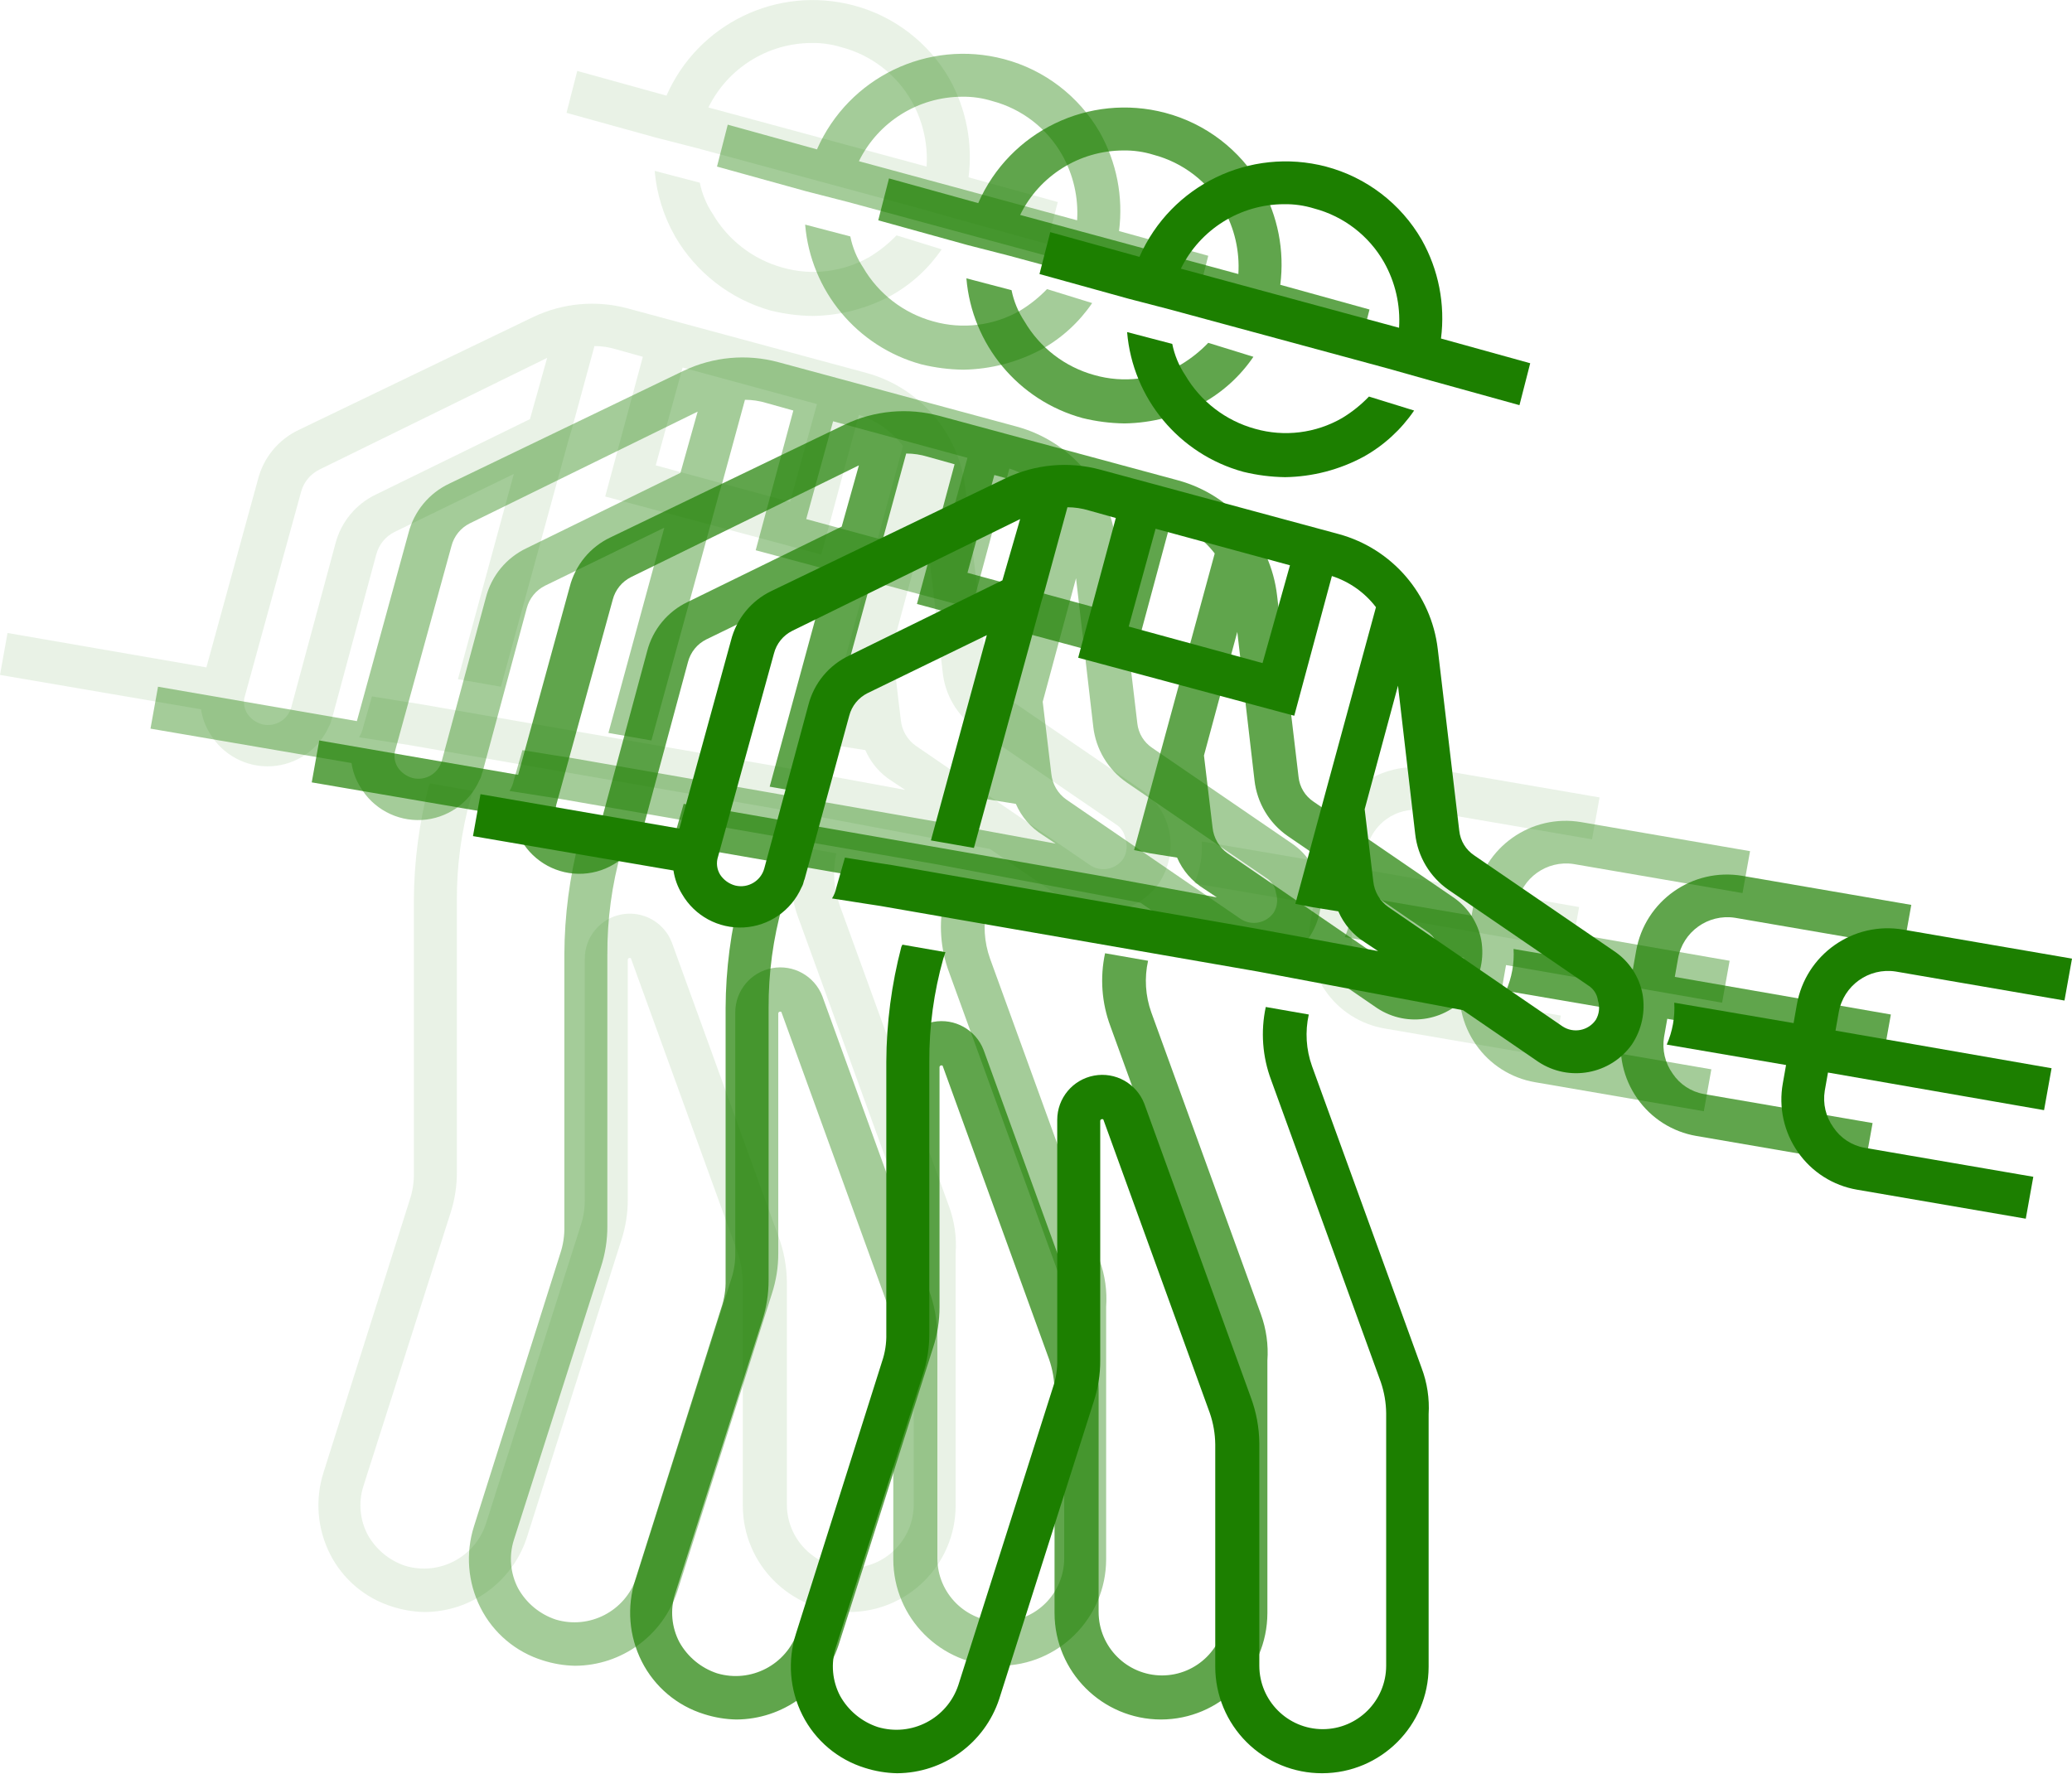
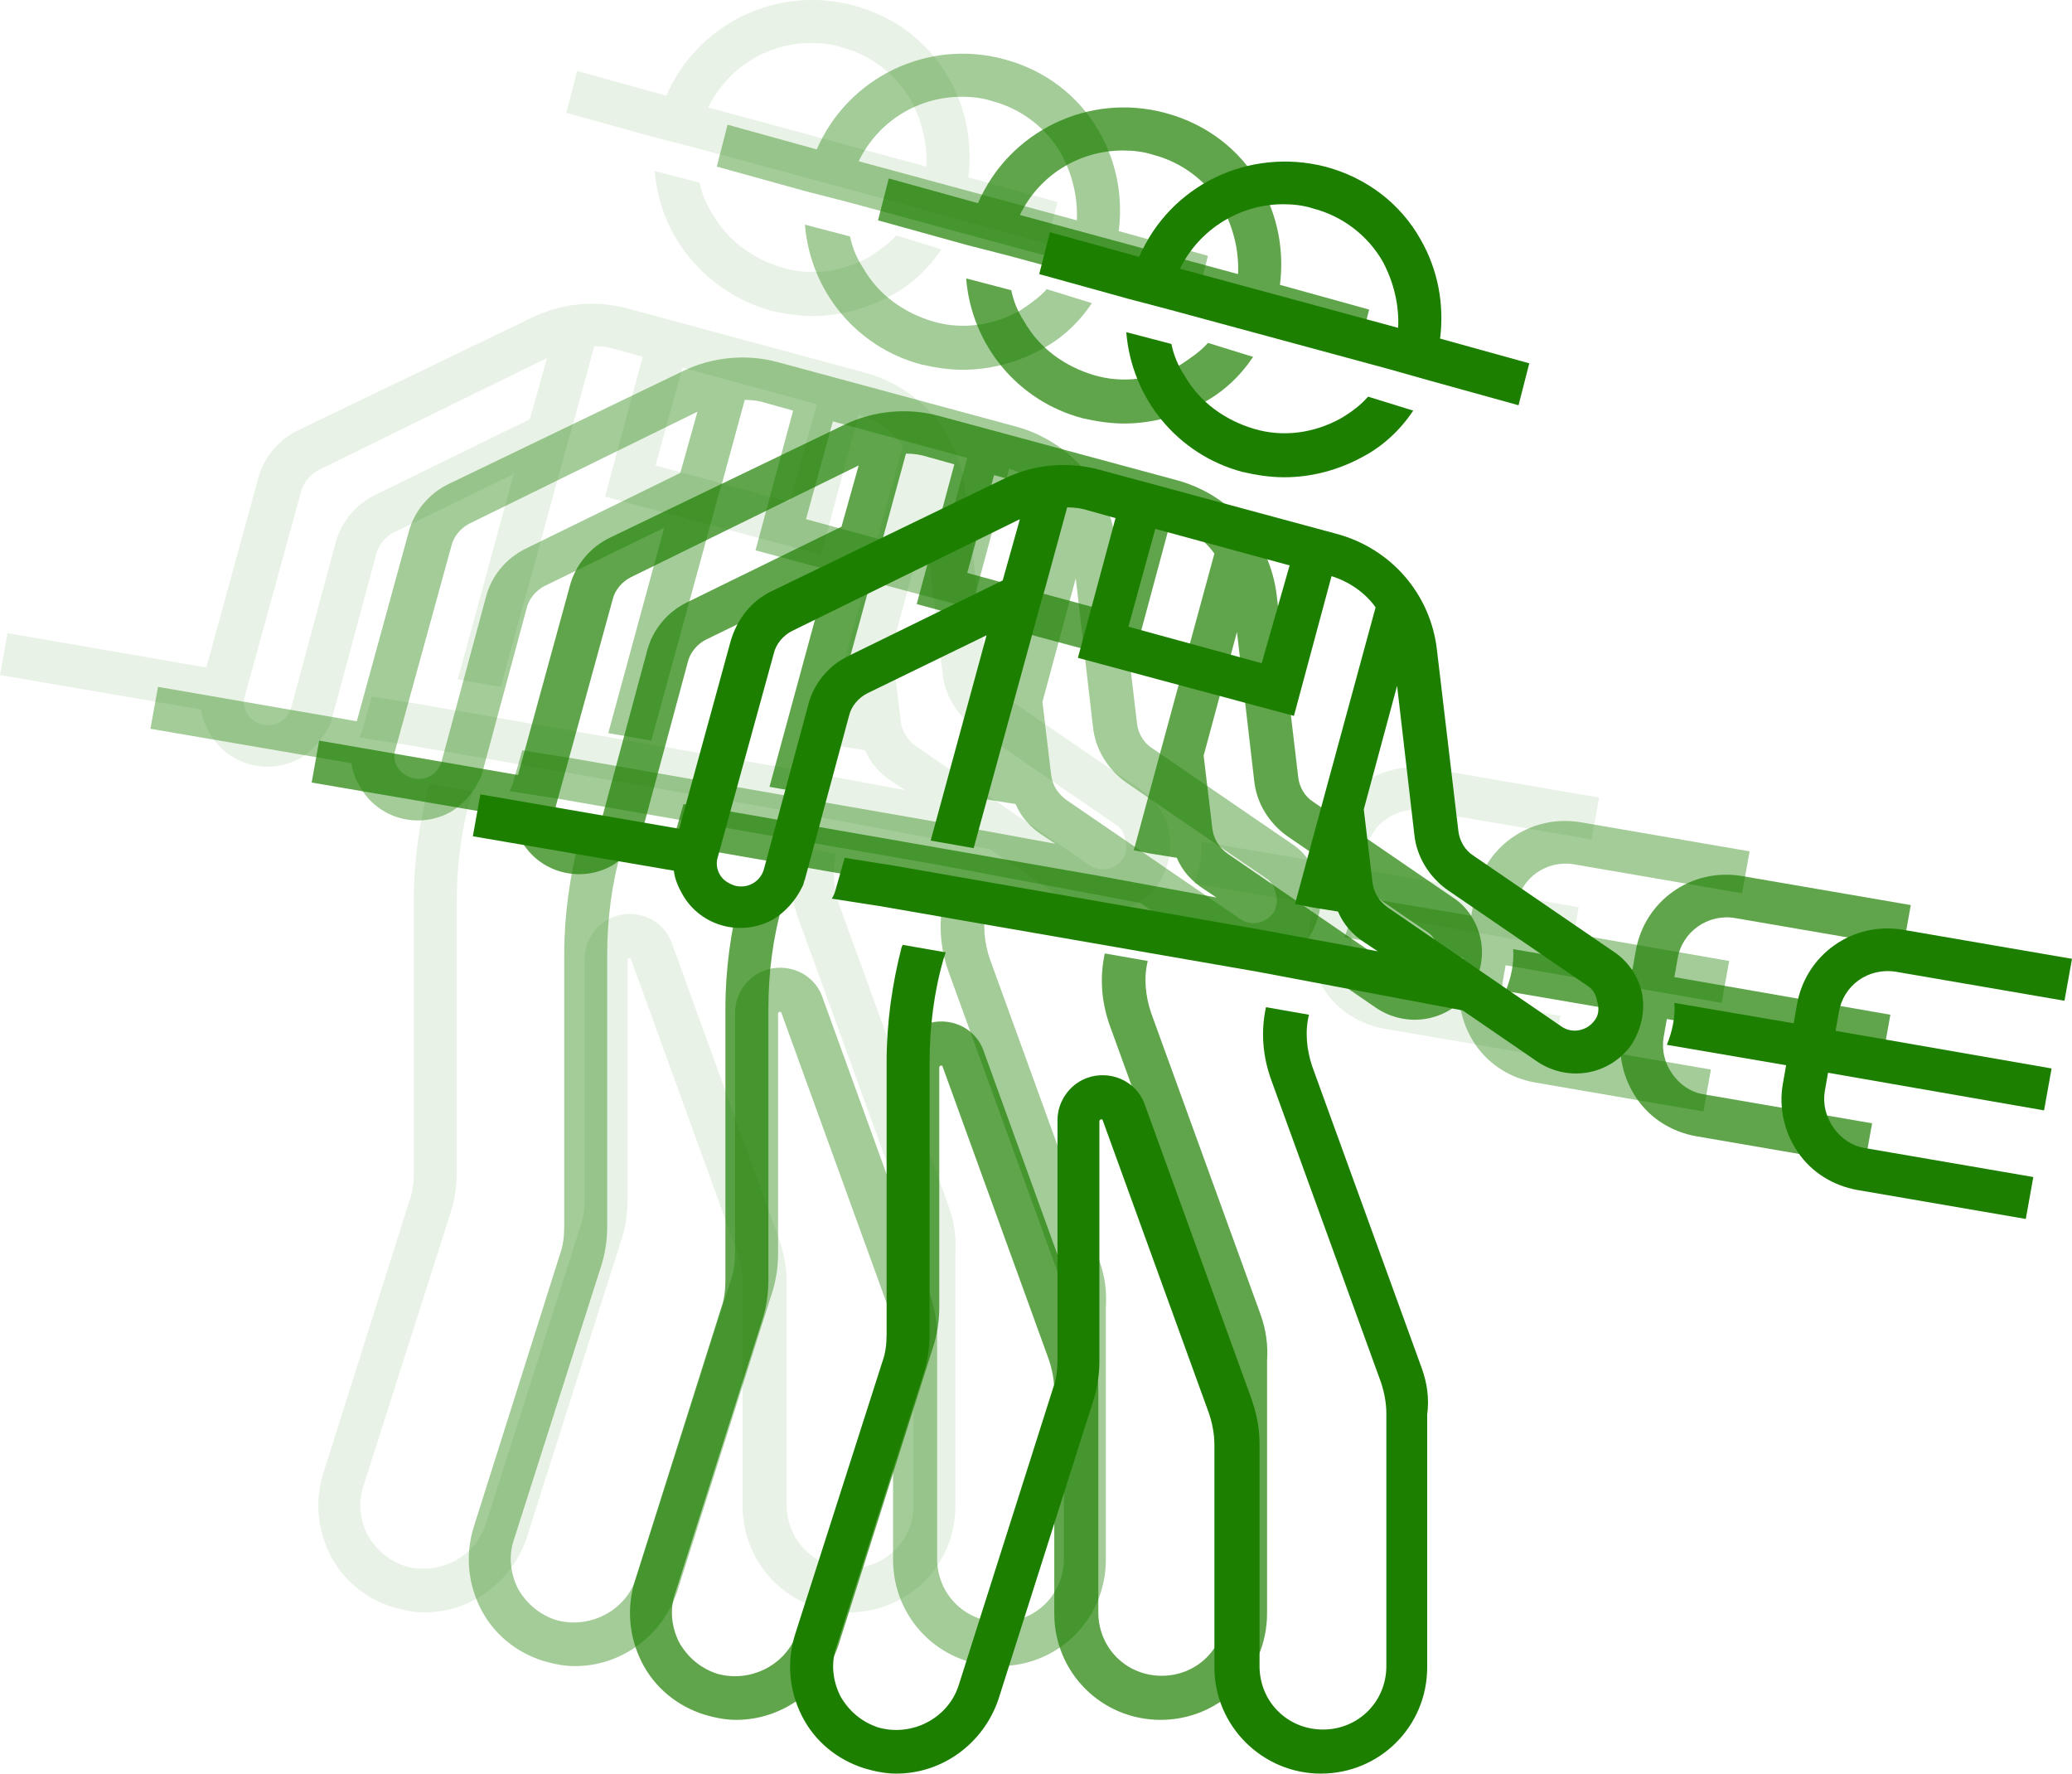
- <svg xmlns="http://www.w3.org/2000/svg" viewBox="0 0 192.75 165">
-   <defs>
-     <style>.cls-1{opacity:0.1;}.cls-2{fill:#1c7f00;}.cls-3{opacity:0.4;}.cls-4{opacity:0.7;}</style>
-   </defs>
-   <g id="Layer_2" data-name="Layer 2">
-     <g id="Layer_1-2" data-name="Layer 1">
-       <g class="cls-1">
-         <path class="cls-2" d="M132.4,75.4l15.7,2.7.7-3.9-15.7-2.7a8.58,8.58,0,0,0-9.9,7l-.3,1.7-11.1-1.9a8.48,8.48,0,0,1-.7,3.9l11.1,1.9-.3,1.7a8.52,8.52,0,0,0,1.4,6.4,8.43,8.43,0,0,0,5.5,3.5l15.7,2.7.7-3.9-15.7-2.7a4.42,4.42,0,0,1-2.9-1.9,4.58,4.58,0,0,1-.8-3.4l.3-1.7,20.1,3.5.7-3.9-20.1-3.5.3-1.7A4.66,4.66,0,0,1,132.4,75.4Z" />
-         <path class="cls-2" d="M80.9,23.9a10.47,10.47,0,0,1-8.1,1,10.88,10.88,0,0,1-6.5-5A8.13,8.13,0,0,1,65.1,17l-4.2-1.1A15,15,0,0,0,62.8,22a15,15,0,0,0,8.9,6.9,17.37,17.37,0,0,0,3.9.5,15.88,15.88,0,0,0,7.3-1.9,13.86,13.86,0,0,0,4.7-4.3l-4.2-1.3A12.21,12.21,0,0,1,80.9,23.9Z" />
-         <path class="cls-2" d="M64.9,13.8l20.3,5.5,3.9,1.1,8.3,2.3,1-3.9-8.3-2.3a14.88,14.88,0,0,0-1.8-9.2A14.59,14.59,0,0,0,79.4.5,14.85,14.85,0,0,0,62,8.9L53.7,6.6l-1,3.9L61,12.8ZM75.5,4a9,9,0,0,1,2.8.4,10.6,10.6,0,0,1,6.5,5,11,11,0,0,1,1.4,6.1L65.9,10A10.73,10.73,0,0,1,75.5,4Z" />
-         <path class="cls-2" d="M88.3,112.3,78.1,84.2a8.69,8.69,0,0,1-.3-4.8l-4-.7a12.13,12.13,0,0,0,.5,6.8l10.2,28.1a9.29,9.29,0,0,1,.5,2.9V140a5.91,5.91,0,0,1-5.9,5.9h0a5.91,5.91,0,0,1-5.9-5.9V119.3a12.6,12.6,0,0,0-.8-4.3L62.5,87.7a4.19,4.19,0,0,0-8.1,1.5v22.3a7.46,7.46,0,0,1-.4,2.6l-8.8,27.7a6.07,6.07,0,0,1-7.5,3.9,6.26,6.26,0,0,1-3.5-2.9,5.88,5.88,0,0,1-.4-4.5l8.1-25.4a12.09,12.09,0,0,0,.6-3.8V83.8a34.73,34.73,0,0,1,1.3-9.6l.2-.6-4-.7-.1.2a43,43,0,0,0-1.4,10.7v25.3a7.46,7.46,0,0,1-.4,2.6l-8,25.3a10.05,10.05,0,0,0,.6,7.6,9.71,9.71,0,0,0,5.8,4.9,10.47,10.47,0,0,0,3,.5,10.06,10.06,0,0,0,9.5-6.9l8.8-27.7a12.09,12.09,0,0,0,.6-3.8V89.3c0-.2.3-.2.3-.1l9.9,27.3a9.29,9.29,0,0,1,.5,2.9v20.7A9.92,9.92,0,0,0,79,150h0a9.92,9.92,0,0,0,9.9-9.9V116.6A10.45,10.45,0,0,0,88.3,112.3Z" />
-         <path class="cls-2" d="M106.2,73.5l-13-8.9a3.15,3.15,0,0,1-1.4-2.3l-2-16.9a12.62,12.62,0,0,0-9.2-10.7l-22.2-6a12.73,12.73,0,0,0-8.8.8L27.8,40A7,7,0,0,0,24,44.6L19.2,62.1.7,58.9,0,62.8,18.7,66a5.84,5.84,0,0,0,.8,2.2,6.24,6.24,0,0,0,11.1-.6l.1-.2c.1-.2.1-.4.2-.6h0L35,51.6a3.26,3.26,0,0,1,1.7-2.1l11.1-5.4L42.6,63.2l4,.7,6.3-23h0l.3-1,.9-3.3h0l1.2-4.4a6.93,6.93,0,0,1,2,.3l2.5.7-3.5,13,20.1,5.4,3.5-13A8.4,8.4,0,0,1,84,41.5L79.4,58.4,76.5,69.1l1.5.3,2.5.4A6.4,6.4,0,0,0,83,72.7l1.2.8L72.8,71.4h0L39,65.5l-1.3-.2-3.1-.5-.8,2.8a3,3,0,0,1-.4,1l3.2.5,1.3.2L73,75.4,92.1,79l7,4.8a6.37,6.37,0,0,0,8.7-1.6,6.46,6.46,0,0,0,1-4.7A6.19,6.19,0,0,0,106.2,73.5ZM49.3,39,35,46a7,7,0,0,0-3.8,4.6L27.1,65.8a2.25,2.25,0,0,1-2.7,1.6,2.43,2.43,0,0,1-1.4-1,2,2,0,0,1-.2-1.7L28,45.8a3.26,3.26,0,0,1,1.7-2.1L50.9,33.3Zm24.2,7.7L61,43.3l2.5-9.1L76,37.6Zm31,33.2a2.25,2.25,0,0,1-3.1.6L85.2,69.4A3.34,3.34,0,0,1,83.8,67L83,60.3l3.1-11.5,1.6,13.8a7.31,7.31,0,0,0,3.1,5.2l13,8.9a1.94,1.94,0,0,1,.9,1.4A2.2,2.2,0,0,1,104.5,79.9Z" />
-       </g>
-       <g class="cls-3">
-         <path class="cls-2" d="M146.4,80.4l15.7,2.7.7-3.9-15.7-2.7a8.58,8.58,0,0,0-9.9,7l-.3,1.7-11.1-1.9a8.48,8.48,0,0,1-.7,3.9l11.1,1.9-.3,1.7a8.52,8.52,0,0,0,1.4,6.4,8.43,8.43,0,0,0,5.5,3.5l15.7,2.7.7-3.9-15.7-2.7a4.42,4.42,0,0,1-2.9-1.9,4.58,4.58,0,0,1-.8-3.4l.3-1.7,20.1,3.5.7-3.9-20.1-3.5.3-1.7A4.66,4.66,0,0,1,146.4,80.4Z" />
-         <path class="cls-2" d="M94.9,28.9a10.47,10.47,0,0,1-8.1,1,10.88,10.88,0,0,1-6.5-5A8.13,8.13,0,0,1,79.1,22l-4.2-1.1a14.76,14.76,0,0,0,10.8,13,17.37,17.37,0,0,0,3.9.5,15.88,15.88,0,0,0,7.3-1.9,13.86,13.86,0,0,0,4.7-4.3l-4.2-1.3A12.21,12.21,0,0,1,94.9,28.9Z" />
-         <path class="cls-2" d="M78.9,18.8l20.3,5.5,3.9,1.1,8.3,2.3,1-3.9-8.3-2.3a14.88,14.88,0,0,0-1.8-9.2,14.59,14.59,0,0,0-8.9-6.8A14.85,14.85,0,0,0,76,13.9l-8.3-2.3-1,3.9L75,17.8ZM89.5,9a9,9,0,0,1,2.8.4,10.6,10.6,0,0,1,6.5,5,11,11,0,0,1,1.4,6.1L79.9,15A10.73,10.73,0,0,1,89.5,9Z" />
-         <path class="cls-2" d="M102.3,117.3,92.1,89.2a8.69,8.69,0,0,1-.3-4.8l-4-.7a12.13,12.13,0,0,0,.5,6.8l10.2,28.1a9.29,9.29,0,0,1,.5,2.9V145a5.91,5.91,0,0,1-5.9,5.9h0a5.91,5.91,0,0,1-5.9-5.9V124.3a12.6,12.6,0,0,0-.8-4.3L76.5,92.7a4.19,4.19,0,0,0-8.1,1.5v22.3a7.46,7.46,0,0,1-.4,2.6l-8.8,27.7a6.07,6.07,0,0,1-7.5,3.9,6.26,6.26,0,0,1-3.5-2.9,5.88,5.88,0,0,1-.4-4.5l8.1-25.4a12.09,12.09,0,0,0,.6-3.8V88.8a34.73,34.73,0,0,1,1.3-9.6l.2-.6-4-.7-.1.2a43,43,0,0,0-1.4,10.7v25.3a7.46,7.46,0,0,1-.4,2.6l-8,25.3a10.05,10.05,0,0,0,.6,7.6,9.71,9.71,0,0,0,5.8,4.9,10.47,10.47,0,0,0,3,.5,10.06,10.06,0,0,0,9.5-6.9l8.8-27.7a12.09,12.09,0,0,0,.6-3.8V94.3c0-.2.3-.2.3-.1l9.9,27.3a9.29,9.29,0,0,1,.5,2.9v20.7A9.92,9.92,0,0,0,93,155h0a9.92,9.92,0,0,0,9.9-9.9V121.6A10.45,10.45,0,0,0,102.3,117.3Z" />
-         <path class="cls-2" d="M120.2,78.5l-13-8.9a3.15,3.15,0,0,1-1.4-2.3l-2-16.9a12.62,12.62,0,0,0-9.2-10.7l-22.2-6a12.73,12.73,0,0,0-8.8.8L41.8,45A7,7,0,0,0,38,49.6L33.2,67.1,14.7,63.9,14,67.8,32.7,71a5.84,5.84,0,0,0,.8,2.2,6.24,6.24,0,0,0,11.1-.6l.1-.2c.1-.2.1-.4.2-.6h0L49,56.6a3.26,3.26,0,0,1,1.7-2.1l11.1-5.4L56.6,68.2l4,.7,6.3-23h0l.3-1,.9-3.3h0l1.2-4.4a6.93,6.93,0,0,1,2,.3l2.5.7-3.5,13,20.1,5.4,3.5-13A8.4,8.4,0,0,1,98,46.5L93.4,63.4,90.5,74.1l1.5.3,2.5.4A6.4,6.4,0,0,0,97,77.7l1.2.8L86.8,76.4h0L53,70.5l-1.3-.2-3.1-.5-.8,2.8a3,3,0,0,1-.4,1l3.2.5,1.3.2L87,80.4,106.1,84l7,4.8a6.37,6.37,0,0,0,8.7-1.6,6.46,6.46,0,0,0,1-4.7A6.19,6.19,0,0,0,120.2,78.5ZM63.3,44,49,51a7,7,0,0,0-3.8,4.6L41.1,70.8a2.25,2.25,0,0,1-2.7,1.6,2.43,2.43,0,0,1-1.4-1,2,2,0,0,1-.2-1.7L42,50.8a3.26,3.26,0,0,1,1.7-2.1L64.9,38.3Zm24.2,7.7L75,48.3l2.5-9.1L90,42.6Zm31,33.2a2.25,2.25,0,0,1-3.1.6L99.2,74.4A3.34,3.34,0,0,1,97.8,72L97,65.3l3.1-11.5,1.6,13.8a7.31,7.31,0,0,0,3.1,5.2l13,8.9a1.94,1.94,0,0,1,.9,1.4A2.2,2.2,0,0,1,118.5,84.9Z" />
-       </g>
-       <g class="cls-4">
-         <path class="cls-2" d="M161.4,85.4l15.7,2.7.7-3.9-15.7-2.7a8.58,8.58,0,0,0-9.9,7l-.3,1.7-11.1-1.9a8.48,8.48,0,0,1-.7,3.9l11.1,1.9-.3,1.7a8.52,8.52,0,0,0,1.4,6.4,8.43,8.43,0,0,0,5.5,3.5l15.7,2.7.7-3.9-15.7-2.7a4.42,4.42,0,0,1-2.9-1.9,4.58,4.58,0,0,1-.8-3.4l.3-1.7,20.1,3.5.7-3.9-20.1-3.5.3-1.7A4.66,4.66,0,0,1,161.4,85.4Z" />
-         <path class="cls-2" d="M109.9,33.9a10.47,10.47,0,0,1-8.1,1,10.88,10.88,0,0,1-6.5-5A8.13,8.13,0,0,1,94.1,27l-4.2-1.1a14.76,14.76,0,0,0,10.8,13,17.37,17.37,0,0,0,3.9.5,15.88,15.88,0,0,0,7.3-1.9,13.86,13.86,0,0,0,4.7-4.3l-4.2-1.3A12.21,12.21,0,0,1,109.9,33.9Z" />
-         <path class="cls-2" d="M93.9,23.8l20.3,5.5,3.9,1.1,8.3,2.3,1-3.9-8.3-2.3a14.88,14.88,0,0,0-1.8-9.2,14.59,14.59,0,0,0-8.9-6.8A14.85,14.85,0,0,0,91,18.9l-8.3-2.3-1,3.9L90,22.8ZM104.5,14a9,9,0,0,1,2.8.4,10.6,10.6,0,0,1,6.5,5,11,11,0,0,1,1.4,6.1L94.9,20A10.73,10.73,0,0,1,104.5,14Z" />
-         <path class="cls-2" d="M117.3,122.3,107.1,94.2a8.69,8.69,0,0,1-.3-4.8l-4-.7a12.13,12.13,0,0,0,.5,6.8l10.2,28.1a9.29,9.29,0,0,1,.5,2.9V150a5.91,5.91,0,0,1-5.9,5.9h0a5.91,5.91,0,0,1-5.9-5.9V129.3a12.6,12.6,0,0,0-.8-4.3L91.5,97.7a4.19,4.19,0,0,0-8.1,1.5v22.3a7.46,7.46,0,0,1-.4,2.6l-8.8,27.7a6.07,6.07,0,0,1-7.5,3.9,6.26,6.26,0,0,1-3.5-2.9,5.88,5.88,0,0,1-.4-4.5l8.1-25.4a12.09,12.09,0,0,0,.6-3.8V93.8a34.73,34.73,0,0,1,1.3-9.6l.2-.6-4-.7-.1.2a43,43,0,0,0-1.4,10.7v25.3a7.46,7.46,0,0,1-.4,2.6l-8,25.3a10.05,10.05,0,0,0,.6,7.6,9.71,9.71,0,0,0,5.8,4.9,10.47,10.47,0,0,0,3,.5,10.06,10.06,0,0,0,9.5-6.9l8.8-27.7a12.09,12.09,0,0,0,.6-3.8V99.3c0-.2.3-.2.3-.1l9.9,27.3a9.29,9.29,0,0,1,.5,2.9v20.7A9.92,9.92,0,0,0,108,160h0a9.92,9.92,0,0,0,9.9-9.9V126.6A10.45,10.45,0,0,0,117.3,122.3Z" />
-         <path class="cls-2" d="M135.2,83.5l-13-8.9a3.15,3.15,0,0,1-1.4-2.3l-2-16.9a12.62,12.62,0,0,0-9.2-10.7l-22.2-6a12.73,12.73,0,0,0-8.8.8L56.8,50A7,7,0,0,0,53,54.6L48.2,72.1,29.7,68.9,29,72.8,47.7,76a5.84,5.84,0,0,0,.8,2.2,6.24,6.24,0,0,0,11.1-.6l.1-.2c.1-.2.1-.4.2-.6h0L64,61.6a3.26,3.26,0,0,1,1.7-2.1l11.1-5.4L71.6,73.2l4,.7,6.3-23h0l.3-1,.9-3.3h0l1.2-4.4a6.93,6.93,0,0,1,2,.3l2.5.7-3.5,13,20.1,5.4,3.5-13a8.4,8.4,0,0,1,4.1,2.9l-4.6,16.9-2.9,10.7,1.5.3,2.5.4a6.4,6.4,0,0,0,2.5,2.9l1.2.8-11.4-2.1h0L68,75.5l-1.3-.2-3.1-.5-.8,2.8a3,3,0,0,1-.4,1l3.2.5,1.3.2L102,85.4,121.1,89l7,4.8a6.37,6.37,0,0,0,8.7-1.6,6.46,6.46,0,0,0,1-4.7A6.19,6.19,0,0,0,135.2,83.5ZM78.3,49,64,56a7,7,0,0,0-3.8,4.6L56.1,75.8a2.25,2.25,0,0,1-2.7,1.6,2.43,2.43,0,0,1-1.4-1,2,2,0,0,1-.2-1.7L57,55.8a3.26,3.26,0,0,1,1.7-2.1L79.9,43.3Zm24.2,7.7L90,53.3l2.5-9.1L105,47.6Zm31,33.2a2.25,2.25,0,0,1-3.1.6L114.2,79.4a3.34,3.34,0,0,1-1.4-2.4l-.8-6.7,3.1-11.5,1.6,13.8a7.31,7.31,0,0,0,3.1,5.2l13,8.9a1.94,1.94,0,0,1,.9,1.4A2.2,2.2,0,0,1,133.5,89.9Z" />
-       </g>
-       <path class="cls-2" d="M176.35,90.4l15.7,2.7.7-3.9-15.7-2.7a8.58,8.58,0,0,0-9.9,7l-.3,1.7-11.1-1.9a8.48,8.48,0,0,1-.7,3.9l11.1,1.9-.3,1.7a8.52,8.52,0,0,0,1.4,6.4,8.43,8.43,0,0,0,5.5,3.5l15.7,2.7.7-3.9-15.7-2.7a4.42,4.42,0,0,1-2.9-1.9,4.58,4.58,0,0,1-.8-3.4l.3-1.7,20.1,3.5.7-3.9-20.1-3.5.3-1.7A4.66,4.66,0,0,1,176.35,90.4Z" />
-       <path class="cls-2" d="M124.85,38.9a10.47,10.47,0,0,1-8.1,1,10.88,10.88,0,0,1-6.5-5,8.13,8.13,0,0,1-1.2-2.9l-4.2-1.1a14.76,14.76,0,0,0,10.8,13,17.37,17.37,0,0,0,3.9.5,15.88,15.88,0,0,0,7.3-1.9,13.86,13.86,0,0,0,4.7-4.3l-4.2-1.3A12.21,12.21,0,0,1,124.85,38.9Z" />
-       <path class="cls-2" d="M108.85,28.8l20.3,5.5,3.9,1.1,8.3,2.3,1-3.9-8.3-2.3a14.88,14.88,0,0,0-1.8-9.2,14.59,14.59,0,0,0-8.9-6.8A14.85,14.85,0,0,0,106,23.9l-8.3-2.3-1,3.9,8.3,2.3Zm10.6-9.8a9,9,0,0,1,2.8.4,10.6,10.6,0,0,1,6.5,5,11,11,0,0,1,1.4,6.1L109.85,25A10.73,10.73,0,0,1,119.45,19Z" />
-       <path class="cls-2" d="M132.25,127.3l-10.2-28.1a8.69,8.69,0,0,1-.3-4.8l-4-.7a12.13,12.13,0,0,0,.5,6.8l10.2,28.1a9.29,9.29,0,0,1,.5,2.9V155a5.91,5.91,0,0,1-5.9,5.9h0a5.91,5.91,0,0,1-5.9-5.9V134.3a12.6,12.6,0,0,0-.8-4.3l-9.9-27.3a4.19,4.19,0,0,0-8.1,1.5v22.3a7.46,7.46,0,0,1-.4,2.6l-8.8,27.7a6.07,6.07,0,0,1-7.5,3.9,6.26,6.26,0,0,1-3.5-2.9,5.88,5.88,0,0,1-.4-4.5l8.1-25.4a12.09,12.09,0,0,0,.6-3.8V98.8a34.73,34.73,0,0,1,1.3-9.6l.2-.6-4-.7-.1.2a43,43,0,0,0-1.4,10.7v25.3a7.46,7.46,0,0,1-.4,2.6l-8,25.3a10.05,10.05,0,0,0,.6,7.6,9.71,9.71,0,0,0,5.8,4.9,10.47,10.47,0,0,0,3,.5,10.06,10.06,0,0,0,9.5-6.9l8.8-27.7a12.09,12.09,0,0,0,.6-3.8V104.3c0-.2.3-.2.3-.1l9.9,27.3a9.29,9.29,0,0,1,.5,2.9v20.7A9.92,9.92,0,0,0,123,165h0a9.92,9.92,0,0,0,9.9-9.9V131.6A10.45,10.45,0,0,0,132.25,127.3Z" />
-       <path class="cls-2" d="M150.15,88.5l-13-8.9a3.15,3.15,0,0,1-1.4-2.3l-2-16.9a12.62,12.62,0,0,0-9.2-10.7l-22.2-6a12.73,12.73,0,0,0-8.8.8L71.75,55A7,7,0,0,0,68,59.6l-4.8,17.5-18.5-3.2L44,77.8,62.65,81a5.84,5.84,0,0,0,.8,2.2,6.24,6.24,0,0,0,11.1-.6l.1-.2c.1-.2.1-.4.2-.6h0L79,66.6a3.26,3.26,0,0,1,1.7-2.1l11.1-5.4-5.2,19.1,4,.7,6.3-23h0l.3-1,.9-3.3h0l1.2-4.4a6.93,6.93,0,0,1,2,.3l2.5.7-3.5,13,20.1,5.4,3.5-13a8.4,8.4,0,0,1,4.1,2.9l-4.6,16.9-2.9,10.7,1.5.3,2.5.4a6.4,6.4,0,0,0,2.5,2.9l1.2.8-11.4-2.1h0L83,80.5l-1.3-.2-3.1-.5-.8,2.8a3,3,0,0,1-.4,1l3.2.5,1.3.2L117,90.4l19.1,3.6,7,4.8a6.37,6.37,0,0,0,8.7-1.6,6.46,6.46,0,0,0,1-4.7A6.19,6.19,0,0,0,150.15,88.5ZM93.25,54,79,61a7,7,0,0,0-3.8,4.6l-4.1,15.2a2.25,2.25,0,0,1-2.7,1.6,2.43,2.43,0,0,1-1.4-1,2,2,0,0,1-.2-1.7L72,60.8a3.26,3.26,0,0,1,1.7-2.1l21.2-10.4Zm24.2,7.7L105,58.3l2.5-9.1L120,52.6Zm31,33.2a2.25,2.25,0,0,1-3.1.6l-16.2-11.1a3.34,3.34,0,0,1-1.4-2.4l-.8-6.7,3.1-11.5,1.6,13.8a7.31,7.31,0,0,0,3.1,5.2l13,8.9a1.94,1.94,0,0,1,.9,1.4A2.2,2.2,0,0,1,148.45,94.9Z" />
-     </g>
-   </g>
+ <svg xmlns="http://www.w3.org/2000/svg" version="1.1" id="Layer_1" x="0px" y="0px" viewBox="0 0 192.8 165" style="enable-background:new 0 0 192.8 165;" xml:space="preserve">
+   <style type="text/css">
+ 	.st0{opacity:0.1;fill:#1C7F00;}
+ 	.st1{opacity:0.4;fill:#1C7F00;}
+ 	.st2{opacity:0.7;fill:#1C7F00;}
+ 	.st3{fill:#1C7F00;}
+ </style>
+   <path class="st0" d="M132.4,75.4l15.7,2.7l0.7-3.9l-15.7-2.7c-4.7-0.8-9.1,2.3-9.9,7l-0.3,1.7l-11.1-1.9c0.1,1.3-0.2,2.7-0.7,3.9  l11.1,1.9l-0.3,1.7c-0.4,2.2,0.1,4.5,1.4,6.4c1.3,1.9,3.3,3.1,5.5,3.5l15.7,2.7l0.7-3.9l-15.7-2.7c-1.2-0.2-2.2-0.9-2.9-1.9  c-0.7-1-1-2.2-0.8-3.4l0.3-1.7l20.1,3.5l0.7-3.9l-20.1-3.5l0.3-1.7C127.5,76.7,129.9,75,132.4,75.4z" />
+   <path class="st0" d="M80.9,23.9c-2.5,1.4-5.4,1.8-8.1,1c-2.7-0.8-5.1-2.5-6.5-5c-0.6-0.9-1-1.9-1.2-2.9l-4.2-1.1  c0.2,2.1,0.8,4.2,1.9,6.1c2,3.4,5.1,5.8,8.9,6.9c1.3,0.3,2.6,0.5,3.9,0.5c2.6,0,5.1-0.7,7.3-1.9c1.9-1,3.5-2.5,4.7-4.3l-4.2-1.3  C82.7,22.7,81.8,23.3,80.9,23.9z" />
+   <path class="st0" d="M64.9,13.8l20.3,5.5l3.9,1.1l8.3,2.3l1-3.9l-8.3-2.3c0.4-3.2-0.2-6.4-1.8-9.2c-1.9-3.4-5.1-5.8-8.9-6.8  C72.3-1.4,64.9,2.2,62,8.9l-8.3-2.3l-1,3.9l8.3,2.3L64.9,13.8z M75.5,4c0.9,0,1.9,0.1,2.8,0.4c2.7,0.7,5.1,2.5,6.5,5  c1,1.9,1.5,4,1.4,6.1L65.9,10C67.7,6.3,71.4,4,75.5,4z" />
+   <path class="st0" d="M88.3,112.3L78.1,84.2c-0.5-1.5-0.7-3.2-0.3-4.8l-4-0.7c-0.5,2.3-0.3,4.6,0.5,6.8l10.2,28.1  c0.3,0.9,0.5,1.9,0.5,2.9V140c0,3.3-2.6,5.9-5.9,5.9l0,0c-3.3,0-5.9-2.6-5.9-5.9v-20.7c0-1.5-0.3-2.9-0.8-4.3l-9.9-27.3  c-0.8-2.2-3.3-3.2-5.4-2.4c-1.6,0.6-2.7,2.2-2.7,3.9v22.3c0,0.9-0.1,1.8-0.4,2.6l-8.8,27.7c-1,3.1-4.4,4.8-7.5,3.9  c-1.5-0.5-2.7-1.5-3.5-2.9c-0.7-1.4-0.9-3-0.4-4.5l8.1-25.4c0.4-1.2,0.6-2.5,0.6-3.8V83.8c0-3.2,0.4-6.5,1.3-9.6l0.2-0.6l-4-0.7  l-0.1,0.2c-0.9,3.5-1.4,7.1-1.4,10.7v25.3c0,0.9-0.1,1.8-0.4,2.6l-8,25.3c-0.8,2.5-0.6,5.2,0.6,7.6c1.2,2.4,3.3,4.1,5.8,4.9  c1,0.3,2,0.5,3,0.5c4.3,0,8.1-2.8,9.5-6.9l8.8-27.7c0.4-1.2,0.6-2.5,0.6-3.8V89.3c0-0.2,0.3-0.2,0.3-0.1l9.9,27.3  c0.3,0.9,0.5,1.9,0.5,2.9v20.7c0,5.5,4.4,9.9,9.9,9.9l0,0c5.5,0,9.9-4.4,9.9-9.9v-23.5C89,115.1,88.8,113.7,88.3,112.3z" />
+   <path class="st0" d="M106.2,73.5l-13-8.9c-0.8-0.5-1.3-1.4-1.4-2.3l-2-16.9c-0.6-5.1-4.2-9.3-9.2-10.7l-22.2-6  c-2.9-0.8-6.1-0.5-8.8,0.8L27.8,40c-1.9,0.9-3.3,2.6-3.8,4.6l-4.8,17.5L0.7,58.9L0,62.8L18.7,66c0.1,0.8,0.4,1.5,0.8,2.2  c1.7,3,5.5,4,8.5,2.3c1.1-0.7,2-1.7,2.6-2.9l0.1-0.2c0.1-0.2,0.1-0.4,0.2-0.6l0,0L35,51.6c0.2-0.9,0.9-1.7,1.7-2.1l11.1-5.4  l-5.2,19.1l4,0.7l6.3-23l0,0l0.3-1l0.9-3.3l0,0l1.2-4.4c0.7,0,1.4,0.1,2,0.3l2.5,0.7l-3.5,13l20.1,5.4l3.5-13  c1.6,0.5,3.1,1.5,4.1,2.9l-4.6,16.9l-2.9,10.7l1.5,0.3l2.5,0.4C81,71,81.9,72,83,72.7l1.2,0.8l-11.4-2.1l0,0L39,65.5l-1.3-0.2  l-3.1-0.5l-0.8,2.8c-0.1,0.4-0.2,0.7-0.4,1l3.2,0.5l1.3,0.2L73,75.4L92.1,79l7,4.8c2.9,1.9,6.7,1.2,8.7-1.6c0.9-1.4,1.3-3.1,1-4.7  C108.5,75.9,107.6,74.4,106.2,73.5z M49.3,39L35,46c-1.9,0.9-3.3,2.6-3.8,4.6l-4.1,15.2c-0.3,1.2-1.5,1.9-2.7,1.6  c-0.6-0.2-1.1-0.5-1.4-1c-0.3-0.5-0.4-1.1-0.2-1.7L28,45.8c0.2-0.9,0.9-1.7,1.7-2.1l21.2-10.4L49.3,39z M73.5,46.7L61,43.3l2.5-9.1  L76,37.6L73.5,46.7z M104.5,79.9c-0.7,1-2.1,1.3-3.1,0.6L85.2,69.4c-0.8-0.6-1.3-1.4-1.4-2.4L83,60.3l3.1-11.5l1.6,13.8  c0.2,2.1,1.4,4,3.1,5.2l13,8.9c0.5,0.3,0.8,0.8,0.9,1.4C104.9,78.7,104.8,79.4,104.5,79.9z" />
+   <path class="st1" d="M146.4,80.4l15.7,2.7l0.7-3.9l-15.7-2.7c-4.7-0.8-9.1,2.3-9.9,7l-0.3,1.7l-11.1-1.9c0.1,1.3-0.2,2.7-0.7,3.9  l11.1,1.9l-0.3,1.7c-0.4,2.2,0.1,4.5,1.4,6.4c1.3,1.9,3.3,3.1,5.5,3.5l15.7,2.7l0.7-3.9l-15.7-2.7c-1.2-0.2-2.2-0.9-2.9-1.9  c-0.7-1-1-2.2-0.8-3.4l0.3-1.7l20.1,3.5l0.7-3.9l-20.1-3.5l0.3-1.7C141.5,81.7,143.9,80,146.4,80.4z" />
+   <path class="st1" d="M94.9,28.9c-2.5,1.4-5.4,1.8-8.1,1c-2.7-0.8-5.1-2.5-6.5-5c-0.6-0.9-1-1.9-1.2-2.9l-4.2-1.1  c0.5,6.2,4.8,11.4,10.8,13c1.3,0.3,2.6,0.5,3.9,0.5c2.6,0,5.1-0.7,7.3-1.9c1.9-1,3.5-2.5,4.7-4.3l-4.2-1.3  C96.7,27.7,95.8,28.3,94.9,28.9z" />
+   <path class="st1" d="M78.9,18.8l20.3,5.5l3.9,1.1l8.3,2.3l1-3.9l-8.3-2.3c0.4-3.2-0.2-6.4-1.8-9.2c-1.9-3.4-5.1-5.8-8.9-6.8  C86.3,3.6,78.9,7.2,76,13.9l-8.3-2.3l-1,3.9l8.3,2.3L78.9,18.8z M89.5,9c0.9,0,1.9,0.1,2.8,0.4c2.7,0.7,5.1,2.5,6.5,5  c1,1.9,1.5,4,1.4,6.1L79.9,15C81.7,11.3,85.4,9,89.5,9z" />
+   <path class="st1" d="M102.3,117.3L92.1,89.2c-0.5-1.5-0.7-3.2-0.3-4.8l-4-0.7c-0.5,2.3-0.3,4.6,0.5,6.8l10.2,28.1  c0.3,0.9,0.5,1.9,0.5,2.9V145c0,3.3-2.6,5.9-5.9,5.9l0,0c-3.3,0-5.9-2.6-5.9-5.9v-20.7c0-1.5-0.3-2.9-0.8-4.3l-9.9-27.3  c-0.8-2.2-3.3-3.2-5.4-2.4c-1.6,0.6-2.7,2.2-2.7,3.9v22.3c0,0.9-0.1,1.8-0.4,2.6l-8.8,27.7c-1,3.1-4.4,4.8-7.5,3.9  c-1.5-0.5-2.7-1.5-3.5-2.9c-0.7-1.4-0.9-3-0.4-4.5l8.1-25.4c0.4-1.2,0.6-2.5,0.6-3.8V88.8c0-3.2,0.4-6.5,1.3-9.6l0.2-0.6l-4-0.7  l-0.1,0.2c-0.9,3.5-1.4,7.1-1.4,10.7v25.3c0,0.9-0.1,1.8-0.4,2.6l-8,25.3c-0.8,2.5-0.6,5.2,0.6,7.6c1.2,2.4,3.3,4.1,5.8,4.9  c1,0.3,2,0.5,3,0.5c4.3,0,8.1-2.8,9.5-6.9l8.8-27.7c0.4-1.2,0.6-2.5,0.6-3.8V94.3c0-0.2,0.3-0.2,0.3-0.1l9.9,27.3  c0.3,0.9,0.5,1.9,0.5,2.9v20.7c0,5.5,4.4,9.9,9.9,9.9l0,0c5.5,0,9.9-4.4,9.9-9.9v-23.5C103,120.1,102.8,118.7,102.3,117.3z" />
+   <path class="st1" d="M120.2,78.5l-13-8.9c-0.8-0.5-1.3-1.4-1.4-2.3l-2-16.9c-0.6-5.1-4.2-9.3-9.2-10.7l-22.2-6  c-2.9-0.8-6.1-0.5-8.8,0.8L41.8,45c-1.9,0.9-3.3,2.6-3.8,4.6l-4.8,17.5l-18.5-3.2L14,67.8L32.7,71c0.1,0.8,0.4,1.5,0.8,2.2  c1.7,3,5.5,4,8.5,2.3c1.1-0.7,2-1.7,2.6-2.9l0.1-0.2c0.1-0.2,0.1-0.4,0.2-0.6l0,0L49,56.6c0.2-0.9,0.9-1.7,1.7-2.1l11.1-5.4  l-5.2,19.1l4,0.7l6.3-23l0,0l0.3-1l0.9-3.3l0,0l1.2-4.4c0.7,0,1.4,0.1,2,0.3l2.5,0.7l-3.5,13l20.1,5.4l3.5-13  c1.6,0.5,3.1,1.5,4.1,2.9l-4.6,16.9l-2.9,10.7l1.5,0.3l2.5,0.4C95,76,95.9,77,97,77.7l1.2,0.8l-11.4-2.1l0,0L53,70.5l-1.3-0.2  l-3.1-0.5l-0.8,2.8c-0.1,0.4-0.2,0.7-0.4,1l3.2,0.5l1.3,0.2L87,80.4l19.1,3.6l7,4.8c2.9,1.9,6.7,1.2,8.7-1.6c0.9-1.4,1.3-3.1,1-4.7  C122.5,80.9,121.6,79.4,120.2,78.5z M63.3,44L49,51c-1.9,0.9-3.3,2.6-3.8,4.6l-4.1,15.2c-0.3,1.2-1.5,1.9-2.7,1.6  c-0.6-0.2-1.1-0.5-1.4-1c-0.3-0.5-0.4-1.1-0.2-1.7L42,50.8c0.2-0.9,0.9-1.7,1.7-2.1l21.2-10.4L63.3,44z M87.5,51.7L75,48.3l2.5-9.1  L90,42.6L87.5,51.7z M118.5,84.9c-0.7,1-2.1,1.3-3.1,0.6L99.2,74.4c-0.8-0.6-1.3-1.4-1.4-2.4L97,65.3l3.1-11.5l1.6,13.8  c0.2,2.1,1.4,4,3.1,5.2l13,8.9c0.5,0.3,0.8,0.8,0.9,1.4C118.9,83.7,118.8,84.4,118.5,84.9z" />
+   <path class="st2" d="M161.4,85.4l15.7,2.7l0.7-3.9l-15.7-2.7c-4.7-0.8-9.1,2.3-9.9,7l-0.3,1.7l-11.1-1.9c0.1,1.3-0.2,2.7-0.7,3.9  l11.1,1.9l-0.3,1.7c-0.4,2.2,0.1,4.5,1.4,6.4c1.3,1.9,3.3,3.1,5.5,3.5l15.7,2.7l0.7-3.9l-15.7-2.7c-1.2-0.2-2.2-0.9-2.9-1.9  c-0.7-1-1-2.2-0.8-3.4l0.3-1.7l20.1,3.5l0.7-3.9l-20.1-3.5l0.3-1.7C156.5,86.7,158.9,85,161.4,85.4z" />
+   <path class="st2" d="M109.9,33.9c-2.5,1.4-5.4,1.8-8.1,1c-2.7-0.8-5.1-2.5-6.5-5c-0.6-0.9-1-1.9-1.2-2.9l-4.2-1.1  c0.5,6.2,4.8,11.4,10.8,13c1.3,0.3,2.6,0.5,3.9,0.5c2.6,0,5.1-0.7,7.3-1.9c1.9-1,3.5-2.5,4.7-4.3l-4.2-1.3  C111.7,32.7,110.8,33.3,109.9,33.9z" />
+   <path class="st2" d="M93.9,23.8l20.3,5.5l3.9,1.1l8.3,2.3l1-3.9l-8.3-2.3c0.4-3.2-0.2-6.4-1.8-9.2c-1.9-3.4-5.1-5.8-8.9-6.8  c-7.1-1.9-14.5,1.7-17.4,8.4l-8.3-2.3l-1,3.9l8.3,2.3L93.9,23.8z M104.5,14c0.9,0,1.9,0.1,2.8,0.4c2.7,0.7,5.1,2.5,6.5,5  c1,1.9,1.5,4,1.4,6.1L94.9,20C96.7,16.3,100.4,14,104.5,14z" />
+   <path class="st2" d="M117.3,122.3l-10.2-28.1c-0.5-1.5-0.7-3.2-0.3-4.8l-4-0.7c-0.5,2.3-0.3,4.6,0.5,6.8l10.2,28.1  c0.3,0.9,0.5,1.9,0.5,2.9V150c0,3.3-2.6,5.9-5.9,5.9l0,0c-3.3,0-5.9-2.6-5.9-5.9v-20.7c0-1.5-0.3-2.9-0.8-4.3l-9.9-27.3  c-0.8-2.2-3.3-3.2-5.4-2.4c-1.6,0.6-2.7,2.2-2.7,3.9v22.3c0,0.9-0.1,1.8-0.4,2.6l-8.8,27.7c-1,3.1-4.4,4.8-7.5,3.9  c-1.5-0.5-2.7-1.5-3.5-2.9c-0.7-1.4-0.9-3-0.4-4.5l8.1-25.4c0.4-1.2,0.6-2.5,0.6-3.8V93.8c0-3.2,0.4-6.5,1.3-9.6l0.2-0.6l-4-0.7  l-0.1,0.2c-0.9,3.5-1.4,7.1-1.4,10.7v25.3c0,0.9-0.1,1.8-0.4,2.6l-8,25.3c-0.8,2.5-0.6,5.2,0.6,7.6c1.2,2.4,3.3,4.1,5.8,4.9  c1,0.3,2,0.5,3,0.5c4.3,0,8.1-2.8,9.5-6.9l8.8-27.7c0.4-1.2,0.6-2.5,0.6-3.8V99.3c0-0.2,0.3-0.2,0.3-0.1l9.9,27.3  c0.3,0.9,0.5,1.9,0.5,2.9v20.7c0,5.5,4.4,9.9,9.9,9.9l0,0c5.5,0,9.9-4.4,9.9-9.9v-23.5C118,125.1,117.8,123.7,117.3,122.3z" />
+   <path class="st2" d="M135.2,83.5l-13-8.9c-0.8-0.5-1.3-1.4-1.4-2.3l-2-16.9c-0.6-5.1-4.2-9.3-9.2-10.7l-22.2-6  c-2.9-0.8-6.1-0.5-8.8,0.8L56.8,50c-1.9,0.9-3.3,2.6-3.8,4.6l-4.8,17.5l-18.5-3.2L29,72.8L47.7,76c0.1,0.8,0.4,1.5,0.8,2.2  c1.7,3,5.5,4,8.5,2.3c1.1-0.7,2-1.7,2.6-2.9l0.1-0.2c0.1-0.2,0.1-0.4,0.2-0.6l0,0L64,61.6c0.2-0.9,0.9-1.7,1.7-2.1l11.1-5.4  l-5.2,19.1l4,0.7l6.3-23l0,0l0.3-1l0.9-3.3l0,0l1.2-4.4c0.7,0,1.4,0.1,2,0.3l2.5,0.7l-3.5,13l20.1,5.4l3.5-13  c1.6,0.5,3.1,1.5,4.1,2.9l-4.6,16.9l-2.9,10.7l1.5,0.3l2.5,0.4c0.5,1.2,1.4,2.2,2.5,2.9l1.2,0.8l-11.4-2.1l0,0L68,75.5l-1.3-0.2  l-3.1-0.5l-0.8,2.8c-0.1,0.4-0.2,0.7-0.4,1l3.2,0.5l1.3,0.2l35.1,6.1l19.1,3.6l7,4.8c2.9,1.9,6.7,1.2,8.7-1.6c0.9-1.4,1.3-3.1,1-4.7  C137.5,85.9,136.6,84.4,135.2,83.5z M78.3,49L64,56c-1.9,0.9-3.3,2.6-3.8,4.6l-4.1,15.2c-0.3,1.2-1.5,1.9-2.7,1.6  c-0.6-0.2-1.1-0.5-1.4-1c-0.3-0.5-0.4-1.1-0.2-1.7L57,55.8c0.2-0.9,0.9-1.7,1.7-2.1l21.2-10.4L78.3,49z M102.5,56.7L90,53.3l2.5-9.1  l12.5,3.4L102.5,56.7z M133.5,89.9c-0.7,1-2.1,1.3-3.1,0.6l-16.2-11.1c-0.8-0.6-1.3-1.4-1.4-2.4l-0.8-6.7l3.1-11.5l1.6,13.8  c0.2,2.1,1.4,4,3.1,5.2l13,8.9c0.5,0.3,0.8,0.8,0.9,1.4C133.9,88.7,133.8,89.4,133.5,89.9z" />
+   <path class="st3" d="M176.4,90.4l15.7,2.7l0.7-3.9l-15.7-2.7c-4.7-0.8-9.1,2.3-9.9,7l-0.3,1.7l-11.1-1.9c0.1,1.3-0.2,2.7-0.7,3.9  l11.1,1.9l-0.3,1.7c-0.4,2.2,0.1,4.5,1.4,6.4c1.3,1.9,3.3,3.1,5.5,3.5l15.7,2.7l0.7-3.9l-15.7-2.7c-1.2-0.2-2.2-0.9-2.9-1.9  c-0.7-1-1-2.2-0.8-3.4l0.3-1.7l20.1,3.5l0.7-3.9l-20.1-3.5l0.3-1.7C171.5,91.7,173.8,90,176.4,90.4z" />
+   <path class="st3" d="M124.8,38.9c-2.5,1.4-5.4,1.8-8.1,1c-2.7-0.8-5.1-2.5-6.5-5c-0.6-0.9-1-1.9-1.2-2.9l-4.2-1.1  c0.5,6.2,4.8,11.4,10.8,13c1.3,0.3,2.6,0.5,3.9,0.5c2.6,0,5.1-0.7,7.3-1.9c1.9-1,3.5-2.5,4.7-4.3l-4.2-1.3  C126.6,37.7,125.8,38.3,124.8,38.9z" />
+   <path class="st3" d="M108.8,28.8l20.3,5.5l3.9,1.1l8.3,2.3l1-3.9l-8.3-2.3c0.4-3.2-0.2-6.4-1.8-9.2c-1.9-3.4-5.1-5.8-8.9-6.8  c-7.1-1.8-14.4,1.7-17.3,8.4l-8.3-2.3l-1,3.9l8.3,2.3L108.8,28.8z M119.4,19c0.9,0,1.9,0.1,2.8,0.4c2.7,0.7,5.1,2.5,6.5,5  c1,1.9,1.5,4,1.4,6.1L109.8,25C111.6,21.3,115.4,19,119.4,19z" />
+   <path class="st3" d="M132.3,127.3l-10.2-28.1c-0.5-1.5-0.7-3.2-0.3-4.8l-4-0.7c-0.5,2.3-0.3,4.6,0.5,6.8l10.2,28.1  c0.3,0.9,0.5,1.9,0.5,2.9V155c0,3.3-2.6,5.9-5.9,5.9l0,0c-3.3,0-5.9-2.6-5.9-5.9v-20.7c0-1.5-0.3-2.9-0.8-4.3l-9.9-27.3  c-0.8-2.2-3.3-3.2-5.4-2.4c-1.6,0.6-2.7,2.2-2.7,3.9v22.3c0,0.9-0.1,1.8-0.4,2.6l-8.8,27.7c-1,3.1-4.4,4.8-7.5,3.9  c-1.5-0.5-2.7-1.5-3.5-2.9c-0.7-1.4-0.9-3-0.4-4.5l8.1-25.4c0.4-1.2,0.6-2.5,0.6-3.8V98.8c0-3.2,0.4-6.5,1.3-9.6l0.2-0.6l-4-0.7  l-0.1,0.2c-0.9,3.5-1.4,7.1-1.4,10.7v25.3c0,0.9-0.1,1.8-0.4,2.6L74,152c-0.8,2.5-0.6,5.2,0.6,7.6c1.2,2.4,3.3,4.1,5.8,4.9  c1,0.3,2,0.5,3,0.5c4.3,0,8.1-2.8,9.5-6.9l8.8-27.7c0.4-1.2,0.6-2.5,0.6-3.8v-22.3c0-0.2,0.3-0.2,0.3-0.1l9.9,27.3  c0.3,0.9,0.5,1.9,0.5,2.9v20.7c0,5.5,4.5,9.9,9.9,9.9c0,0,0,0,0,0l0,0c5.5,0,9.9-4.4,9.9-9.9v-23.5  C133,130.1,132.8,128.7,132.3,127.3z" />
+   <path class="st3" d="M150.1,88.5l-13-8.9c-0.8-0.5-1.3-1.4-1.4-2.3l-2-16.9c-0.6-5.1-4.2-9.3-9.2-10.7l-22.2-6  c-2.9-0.8-6.1-0.5-8.8,0.8L71.8,55c-1.9,0.9-3.2,2.6-3.8,4.6l-4.8,17.5l-18.5-3.2L44,77.8L62.7,81c0.1,0.8,0.4,1.5,0.8,2.2  c1.7,3,5.5,4,8.5,2.3c1.1-0.7,2-1.7,2.6-2.9l0.1-0.2c0.1-0.2,0.1-0.4,0.2-0.6l0,0L79,66.6c0.2-0.9,0.9-1.7,1.7-2.1l11.1-5.4  l-5.2,19.1l4,0.7l6.3-23l0,0l0.3-1l0.9-3.3l0,0l1.2-4.4c0.7,0,1.4,0.1,2,0.3l2.5,0.7l-3.5,13l20.1,5.4l3.5-13  c1.6,0.5,3.1,1.5,4.1,2.9l-4.6,16.9l-2.9,10.7l1.5,0.3l2.5,0.4c0.5,1.2,1.4,2.2,2.5,2.9l1.2,0.8l-11.4-2.1l0,0L83,80.5l-1.3-0.2  l-3.1-0.5l-0.8,2.8c-0.1,0.4-0.2,0.7-0.4,1l3.2,0.5l1.3,0.2l35.1,6.1l19.1,3.6l7,4.8c2.9,1.9,6.7,1.2,8.7-1.6c0.9-1.4,1.3-3.1,1-4.7  C152.5,90.9,151.5,89.4,150.1,88.5z M93.3,54L79,61c-1.9,0.9-3.3,2.6-3.8,4.6l-4.1,15.2c-0.3,1.2-1.5,1.9-2.7,1.6  c-0.6-0.2-1.1-0.5-1.4-1c-0.3-0.5-0.4-1.1-0.2-1.7L72,60.8c0.2-0.9,0.9-1.7,1.7-2.1l21.2-10.4L93.3,54z M117.4,61.7L105,58.3  l2.5-9.1l12.5,3.4L117.4,61.7z M148.4,94.9c-0.7,1-2.1,1.3-3.1,0.6l-16.2-11.1c-0.8-0.6-1.3-1.4-1.4-2.4l-0.8-6.7l3.1-11.5l1.6,13.8  c0.2,2.1,1.4,4,3.1,5.2l13,8.9c0.5,0.3,0.8,0.8,0.9,1.4C148.8,93.7,148.8,94.4,148.4,94.9z" />
</svg>
